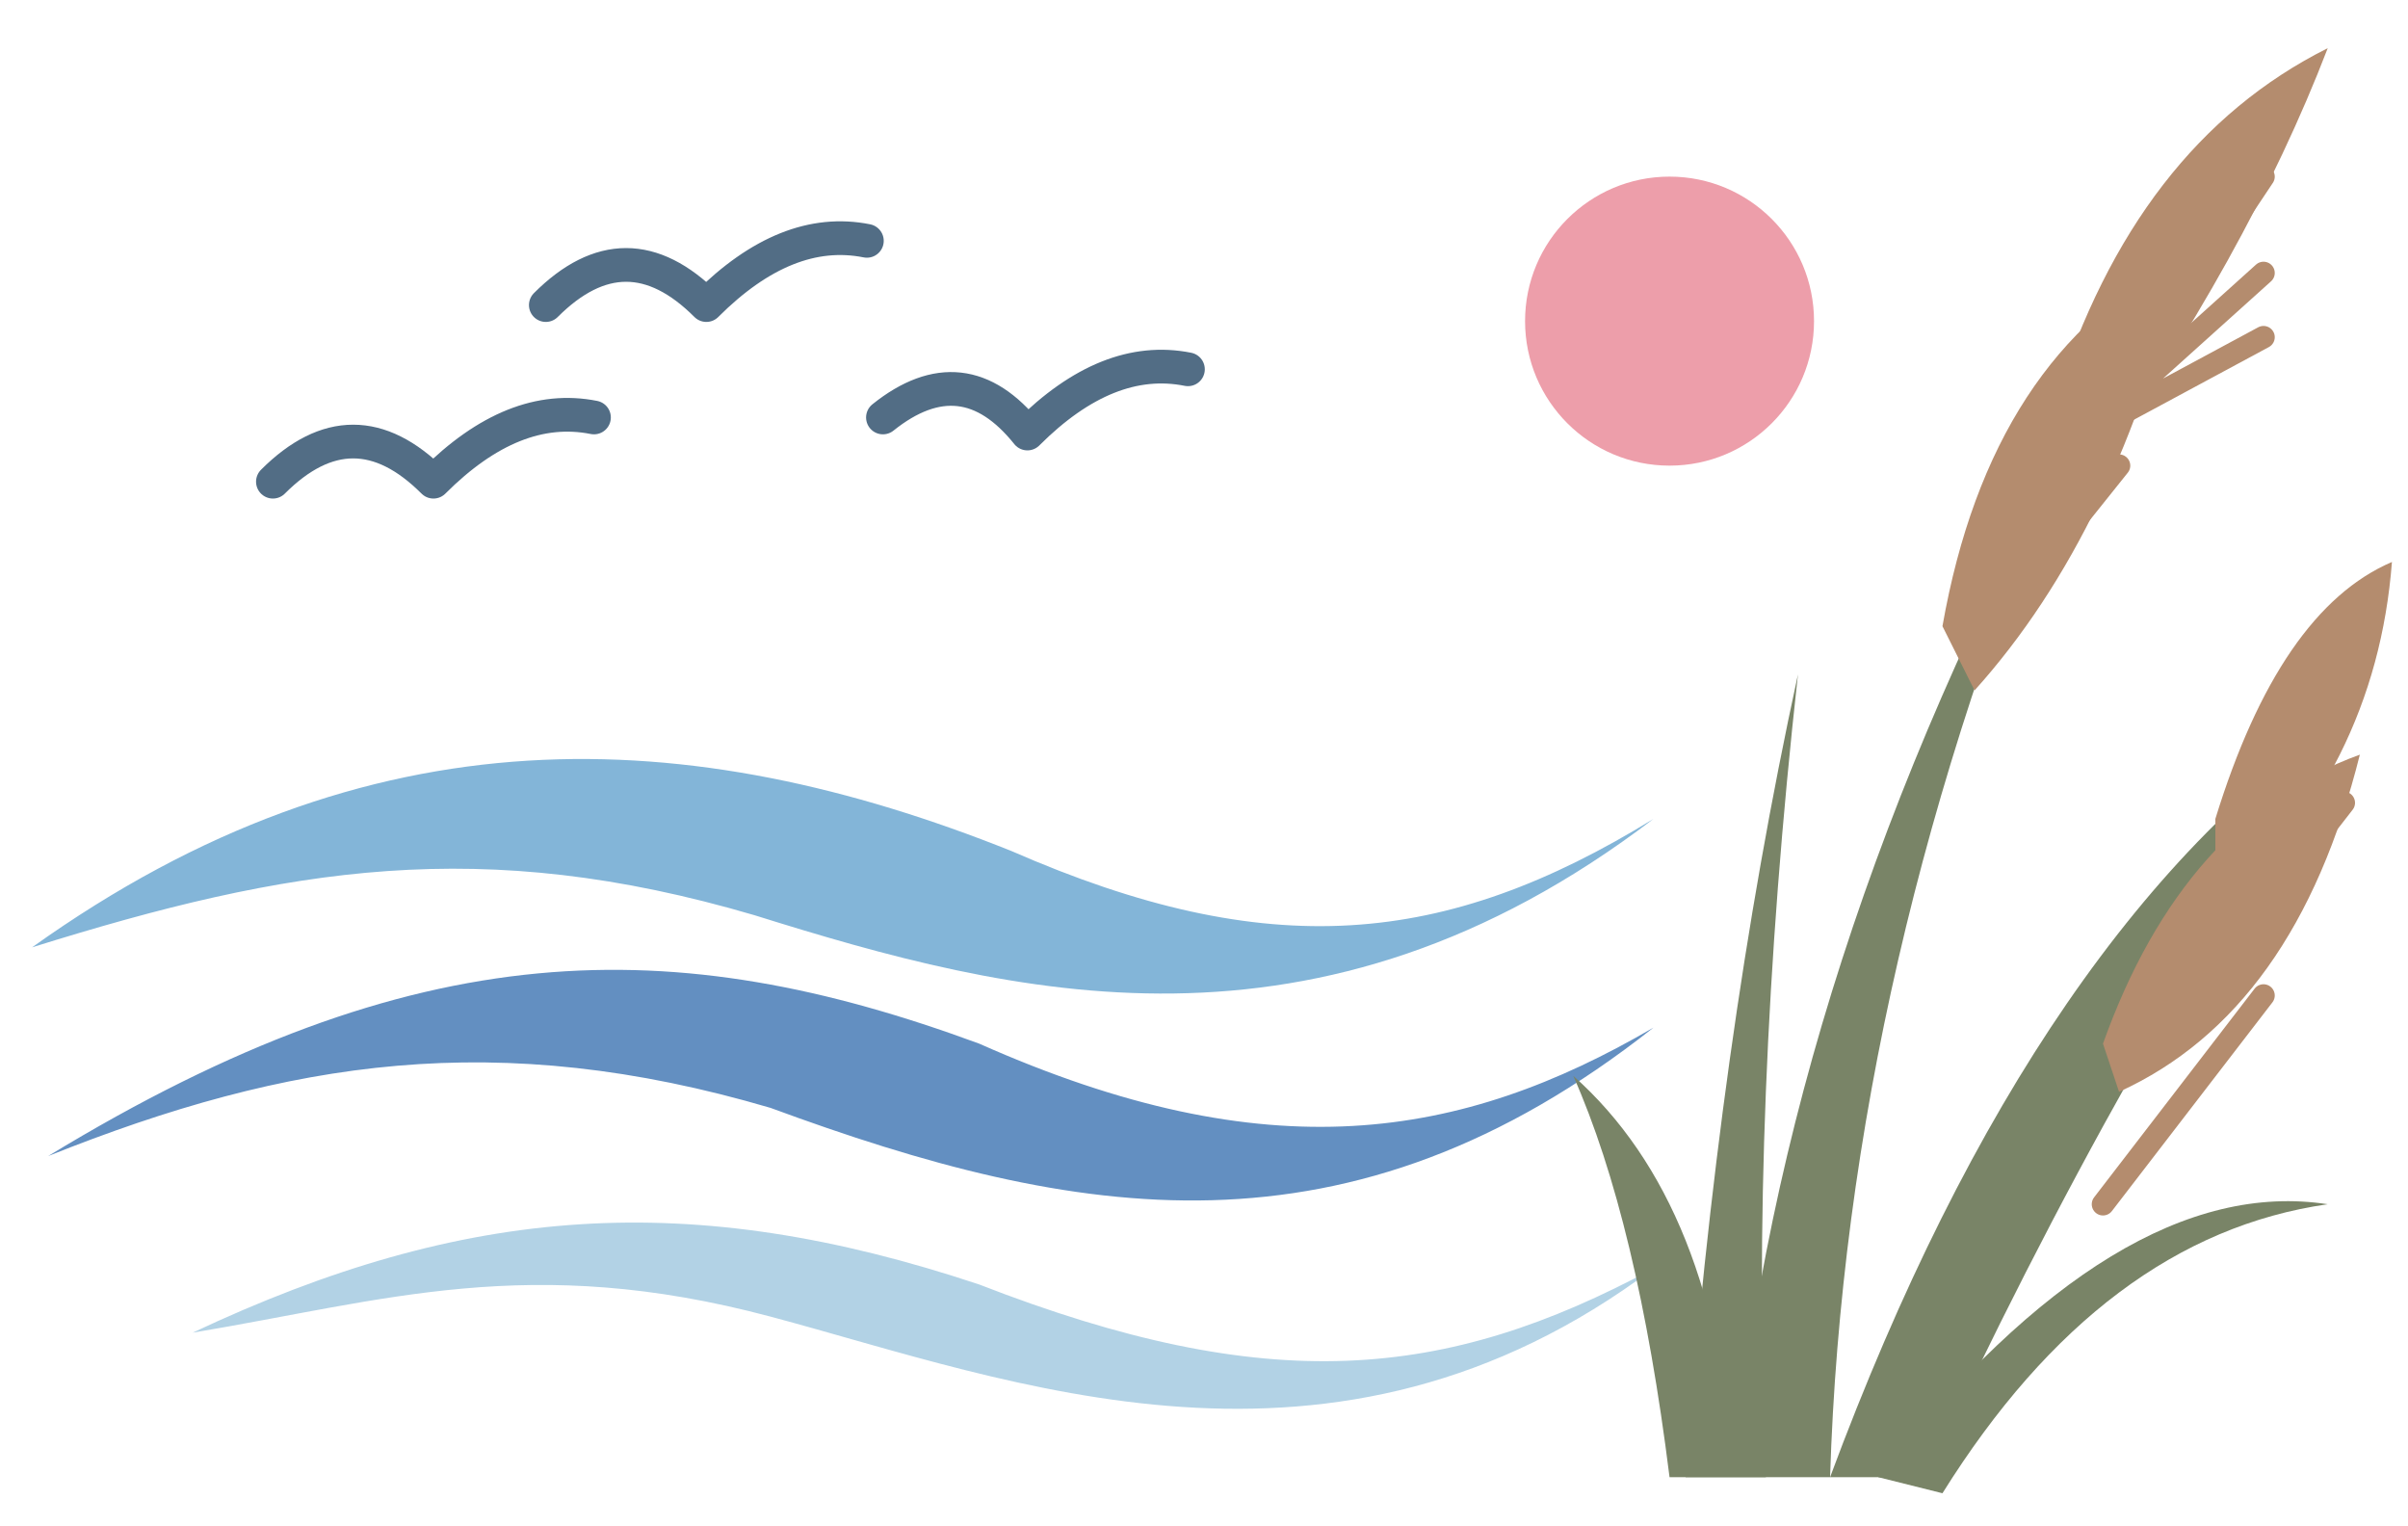
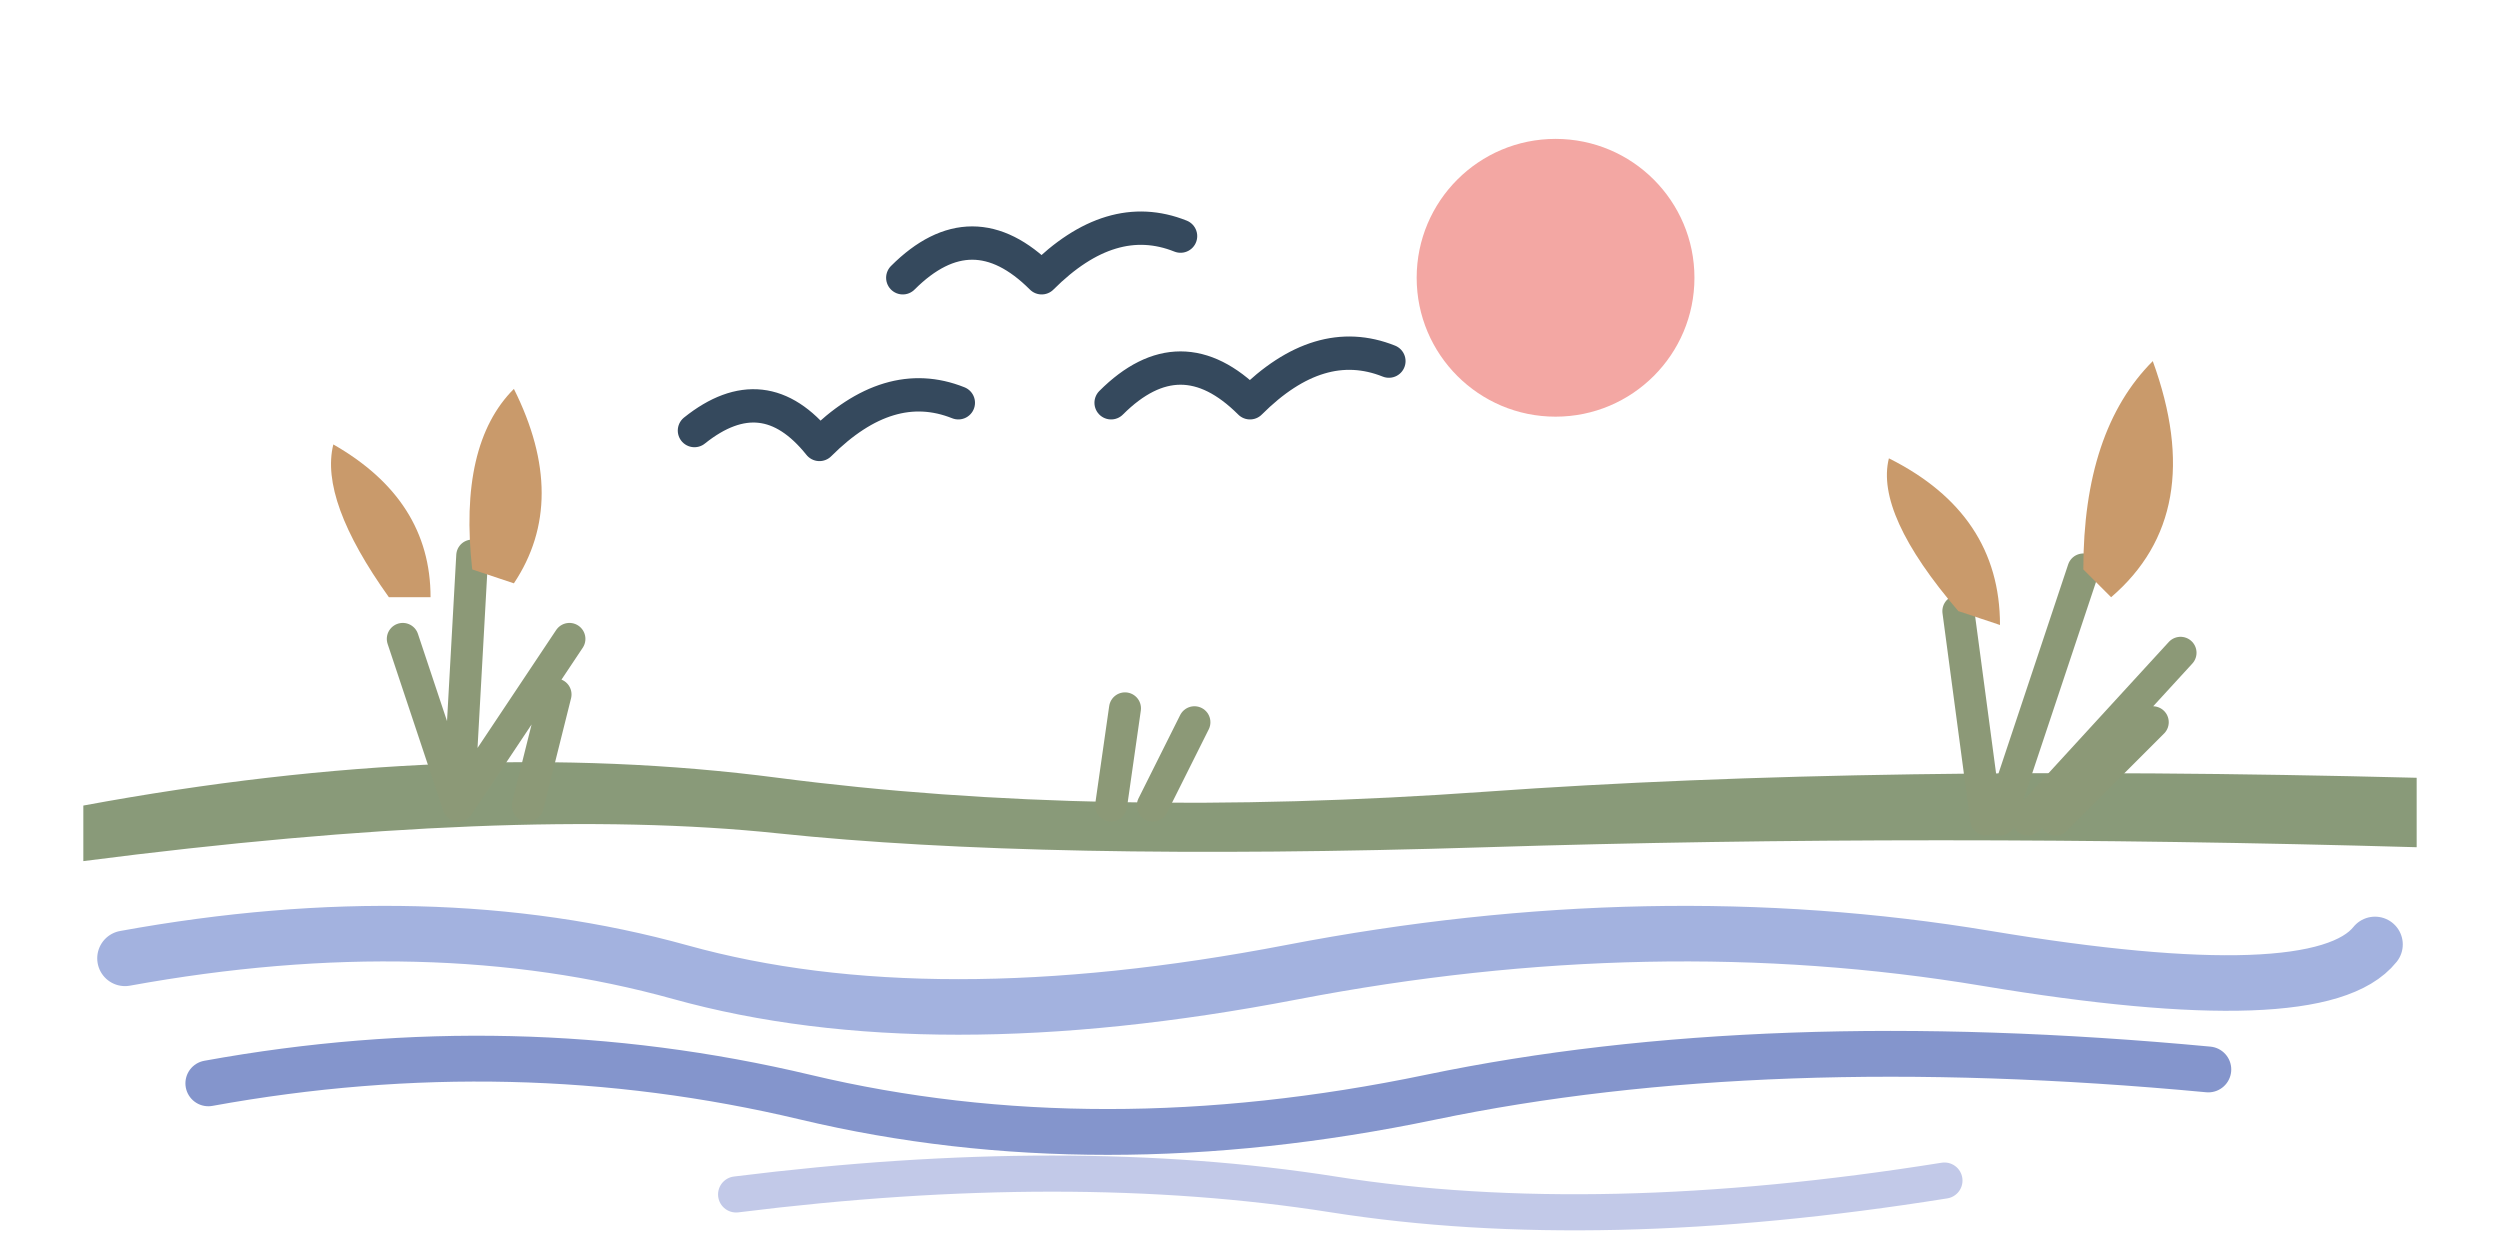
- <svg xmlns="http://www.w3.org/2000/svg" viewBox="0 0 150 95" aria-label="Aveiro Cidade–Ria logo">
-   <circle cx="104" cy="20" r="9" fill="#ed9eaa" />
-   <g fill="none" stroke="#526d85" stroke-width="2.1" stroke-linecap="round" stroke-linejoin="round">
-     <path d="M34 19q5-5 10 0q5-5 10-4" />
-     <path d="M17 30q5-5 10 0q5-5 10-4" />
-     <path d="M55 26q5-4 9 1q5-5 10-4" />
+ <svg xmlns="http://www.w3.org/2000/svg" viewBox="0 0 180 90" role="img" aria-label="Aveiro Cidade–Ria: lagoon, reeds, sunset and shorebirds">
+   <circle cx="112" cy="20" r="10" fill="#F3A7A3" />
+   <g stroke="#35495D" stroke-width="2.4" stroke-linecap="round" stroke-linejoin="round" fill="none">
+     <path d="M65 20q5-5 10 0q5-5 10-3" />
+     <path d="M50 31q5-4 9 1q5-5 10-3" />
+     <path d="M80 29q5-5 10 0q5-5 10-3" />
  </g>
-   <path d="M2 59 C23 44 43 45 63 53 C79 60 90 59 103 51 C82 67 63 62 47 57 C30 52 18 54 2 59Z" fill="#83b5d8" />
-   <path d="M3 72 C26 58 42 58 61 65 C79 73 91 71 103 64 C84 79 67 76 48 69 C31 64 18 66 3 72Z" fill="#638fc1" />
-   <path d="M12 83 C29 75 43 74 61 80 C79 87 90 86 103 79 C83 94 63 86 48 82 C33 78 24 81 12 83Z" fill="#b2d2e5" />
-   <g fill="#798467">
-     <path d="M108 92 Q111 60 129 27 Q115 60 114 92Z" />
-     <path d="M114 92 Q127 57 147 44 Q132 66 120 92Z" />
-     <path d="M105 92 Q107 65 112 42 Q109 69 110 92Z" />
-     <path d="M117 92 Q132 73 145 75 Q131 77 121 93Z" />
-     <path d="M104 92 Q102 76 98 67 Q107 75 108 92Z" />
+   <path d="M6 58 Q33 53 56 56 T107 57 T174 56 L174 61 Q139 60 107 61 T56 60 T6 62Z" fill="#899A79" />
+   <g fill="none" stroke="#8C9977" stroke-linecap="round" stroke-width="2.3">
+     <path d="M33 58l-4-12m4 12 1-18m-1 18 8-12m-3 12 2-8" />
+     <path d="M143 59l-2-15m3 15 6-18m-4 18 11-12m-9 12 7-7" />
+     <path d="M80 58l1-7m2 7 3-6" />
  </g>
-   <g fill="#b48c6e">
-     <path d="M128 25 Q133 9 145 3 Q140 16 130 30Z" />
-     <path d="M121 39 Q124 22 136 16 Q132 33 123 43Z" />
-     <path d="M138 51 Q142 38 149 35 Q148 48 138 57Z" />
-     <path d="M131 65 Q136 51 147 47 Q143 63 132 68Z" />
+   <g fill="#C99A6B">
+     <path d="M28 43q-5-7-4-11 7 4 7 11Z" />
+     <path d="M34 41q-1-9 3-13 4 8 0 14Z" />
+     <path d="M150 41q0-10 5-15 4 11-3 17Z" />
+     <path d="M141 44q-6-7-5-11 8 4 8 12Z" />
  </g>
-   <g stroke="#b48c6e" stroke-width="1.4" stroke-linecap="round" fill="none">
-     <path d="M129 29l12-18m-10 15 10-9m-13 11 13-7m-18 17 10-14m-9 15 8-10m6 27 8-13m-7 16 7-9m-15 25 10-13" />
+   <g fill="none" stroke-linecap="round">
+     <path d="M9 69 Q31 65 49 70 T93 70 T143 69 T171 68" stroke="#A3B2DF" stroke-width="4" />
+     <path d="M15 78 Q37 74 58 79 T103 79 T159 77" stroke="#8495CC" stroke-width="3.3" />
+     <path d="M53 86 Q77 83 96 86 T140 85" stroke="#C2C9E8" stroke-width="2.6" />
  </g>
</svg>
